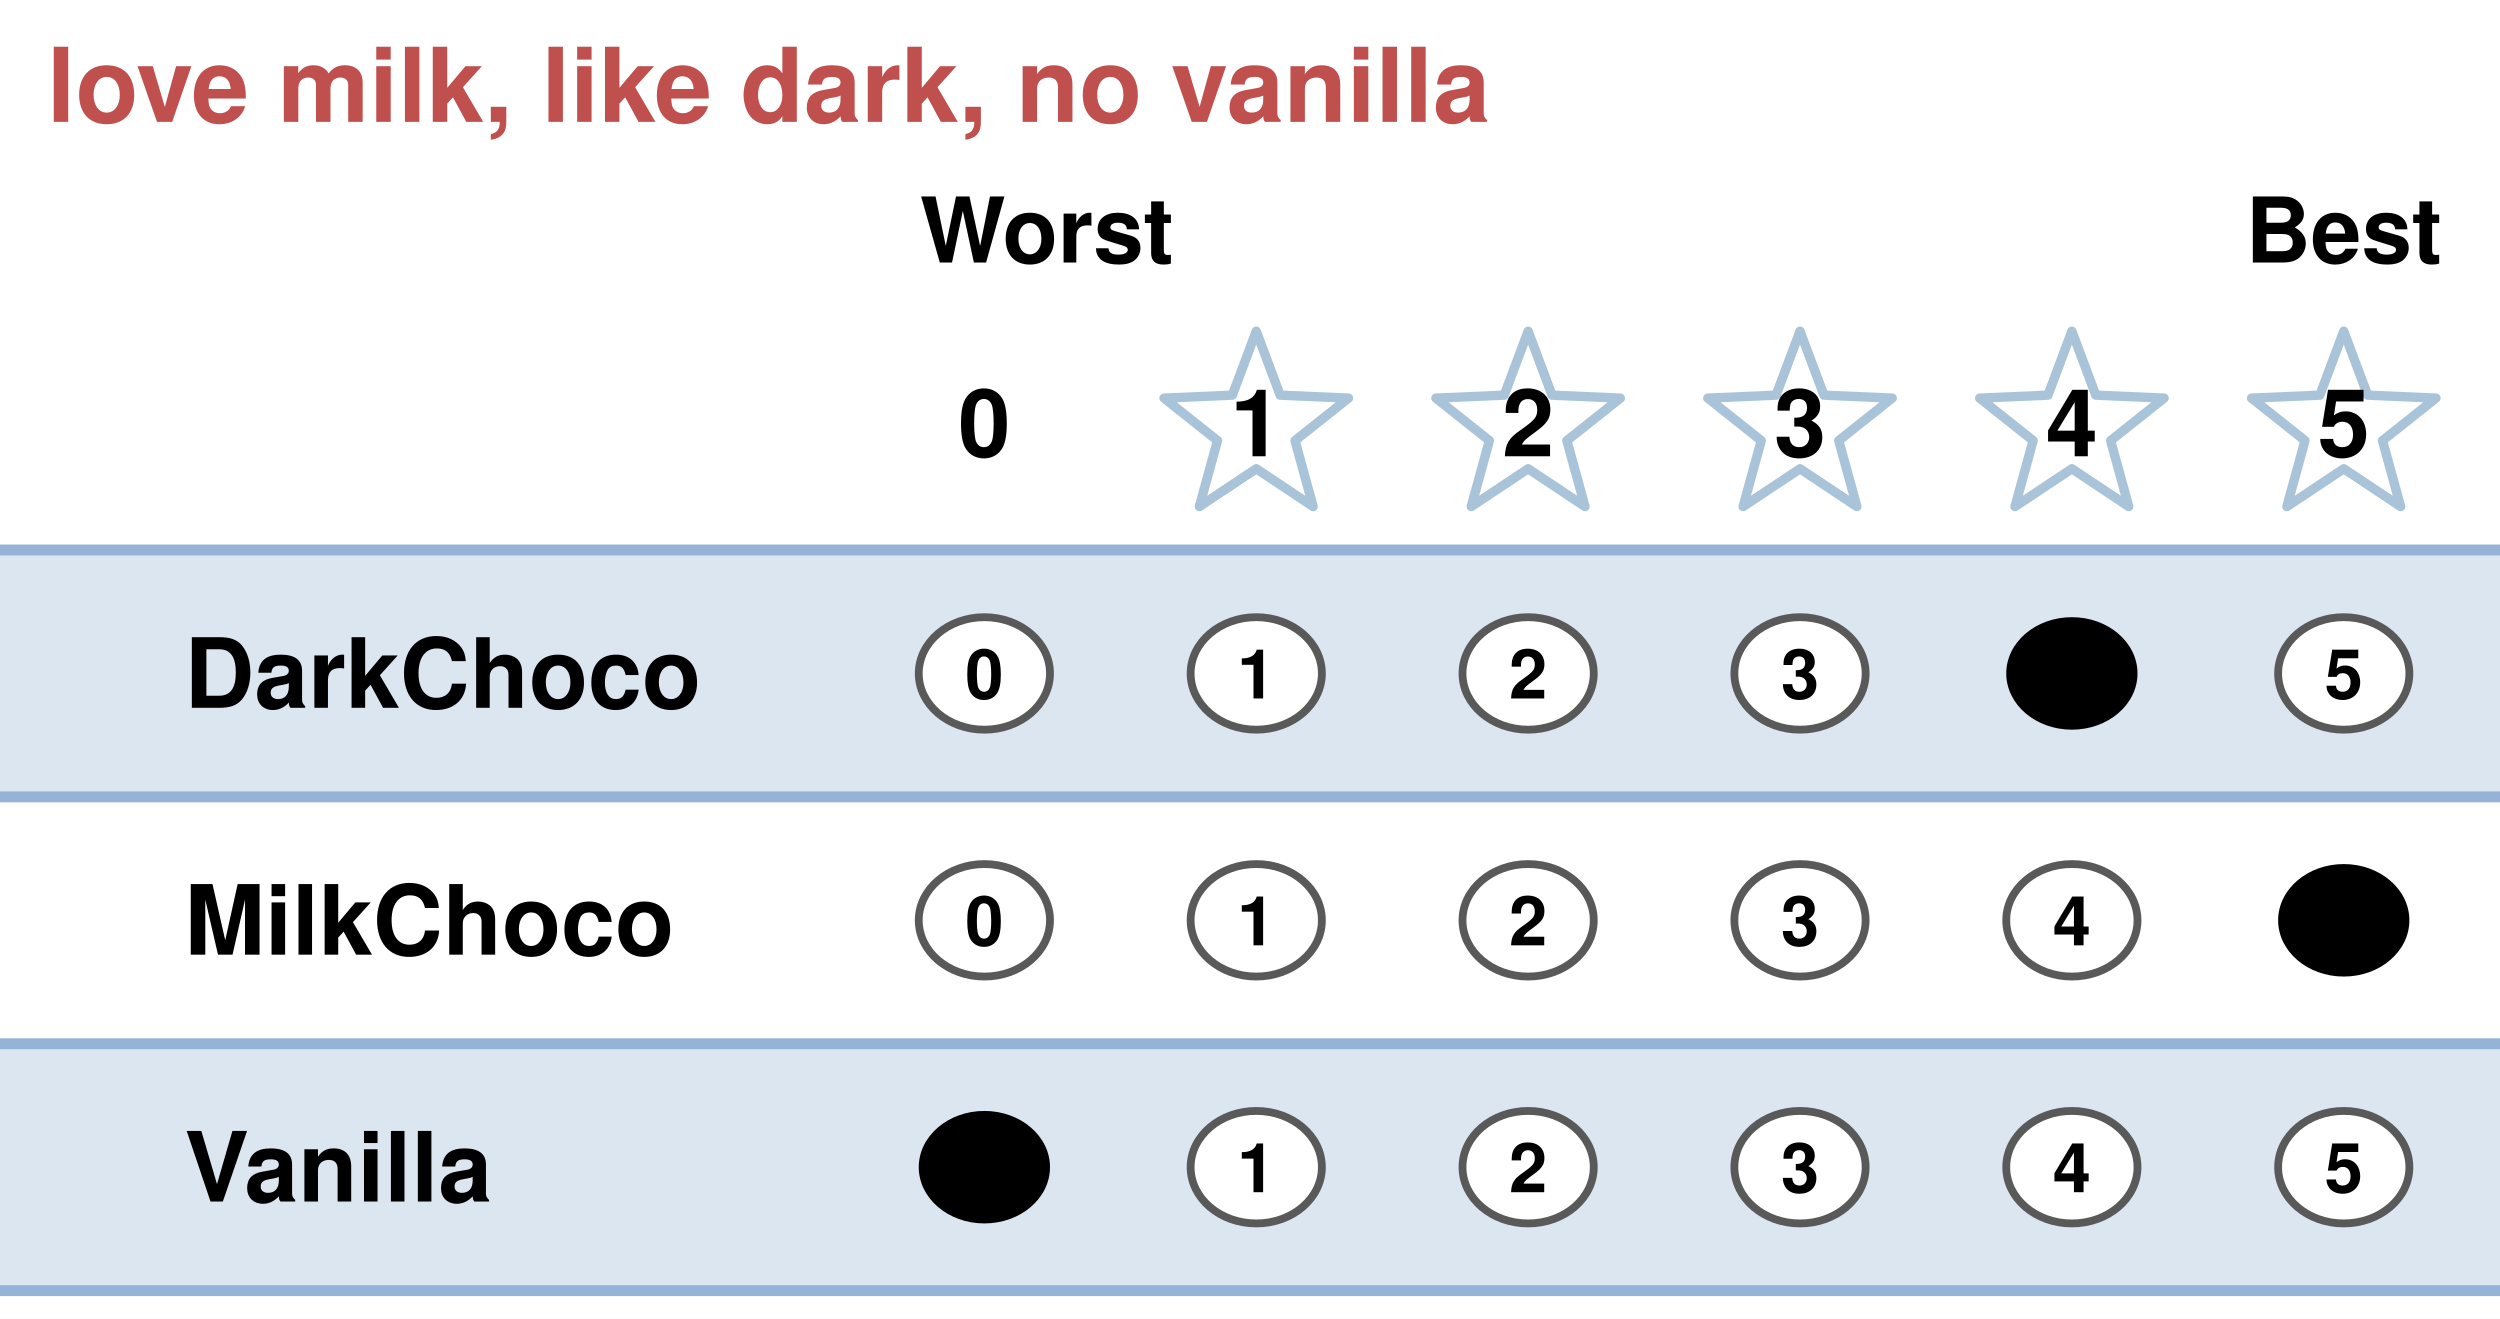
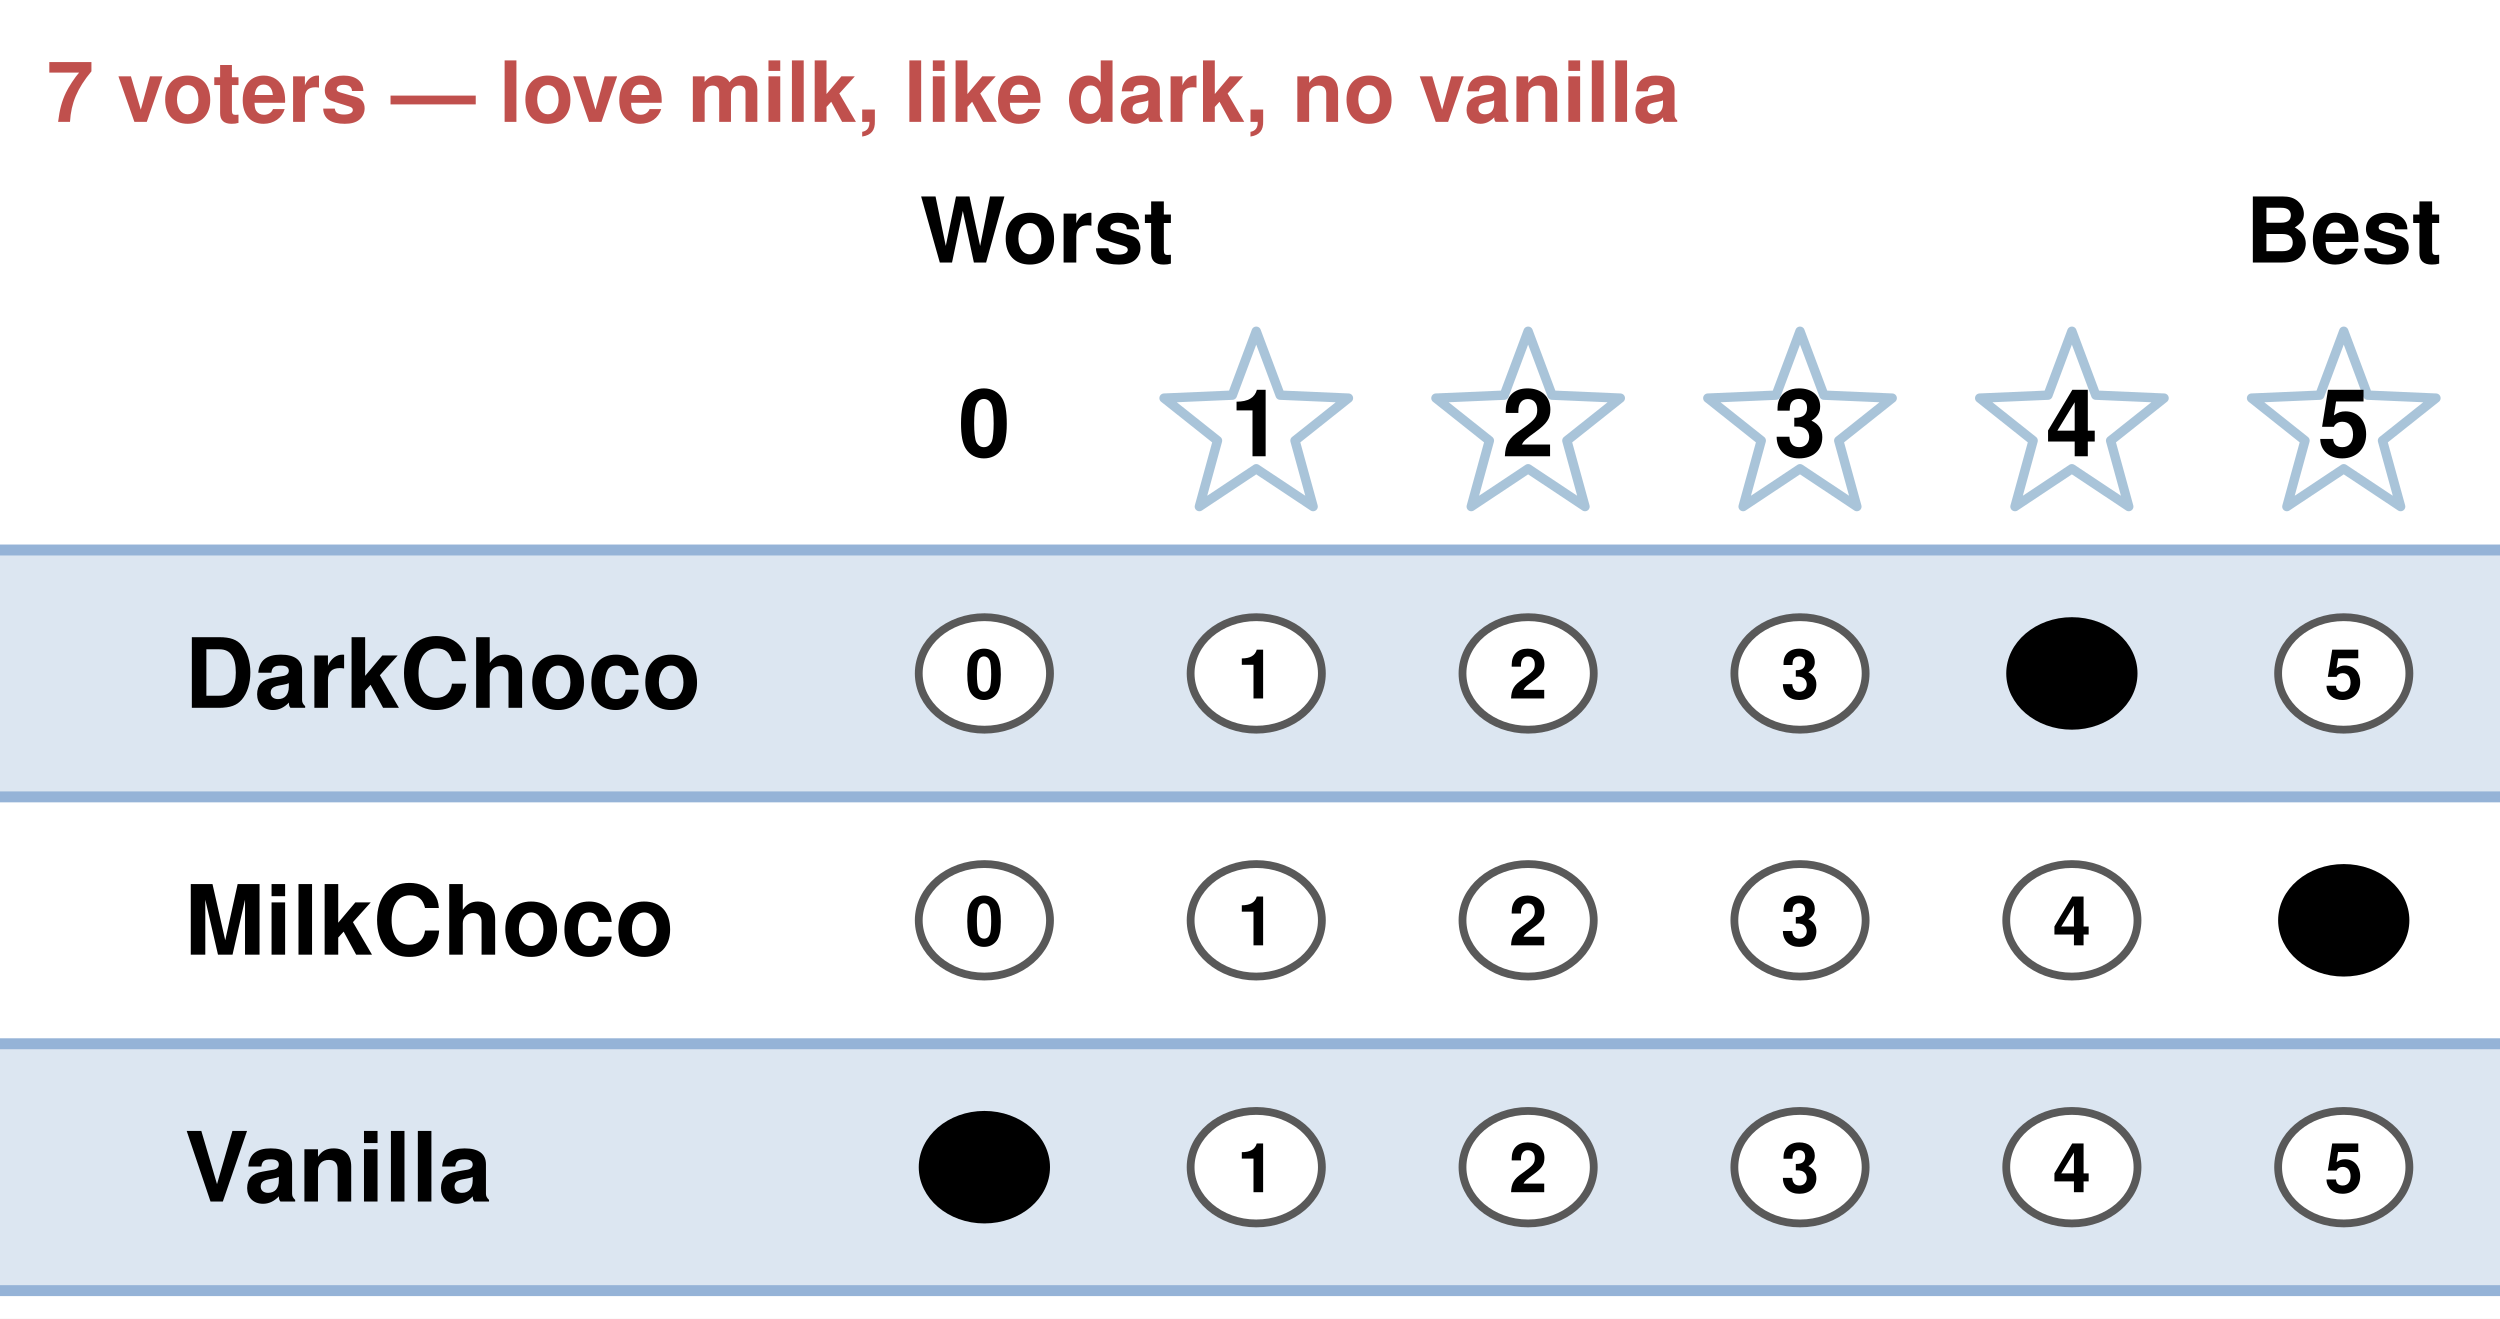
<svg xmlns="http://www.w3.org/2000/svg" viewBox="0 0 1600 844" width="1600" height="844">
  <rect width="1600" height="844" fill="#FFFFFF" />
-   <text x="30" y="78" font-family="Arial Black, Arial Bold, Helvetica, sans-serif" font-size="66" font-weight="bold" fill="#C0504D">love milk, like dark, no vanilla</text>
+   <text x="30" y="78" font-family="Arial Black, Arial Bold, Helvetica, sans-serif" font-size="54" font-weight="bold" fill="#C0504D">7 voters — love milk, like dark, no vanilla</text>
  <text x="670" y="168" font-family="Arial Black, Arial Bold, Helvetica, sans-serif" font-size="58" font-weight="bold" fill="#000000" text-anchor="middle">Worst</text>
  <text x="1500" y="168" font-family="Arial Black, Arial Bold, Helvetica, sans-serif" font-size="58" font-weight="bold" fill="#000000" text-anchor="middle">Best</text>
  <text x="630" y="292" font-family="Arial Black, Arial Bold, Helvetica, sans-serif" font-size="60" font-weight="bold" fill="#000000" text-anchor="middle">0</text>
  <path d="M804.0,212.0L819.3,252.9L863.0,254.8L828.8,282.0L840.4,324.2L804.0,300.0L767.6,324.2L779.2,282.0L745.0,254.8L788.7,252.9Z" fill="none" stroke="#A9C4D9" stroke-width="6" stroke-linejoin="round" />
  <text x="804" y="292" font-family="Arial Black, Arial Bold, Helvetica, sans-serif" font-size="60" font-weight="bold" fill="#000000" text-anchor="middle">1</text>
  <path d="M978.0,212.0L993.3,252.9L1037.0,254.8L1002.8,282.0L1014.4,324.2L978.0,300.0L941.6,324.2L953.2,282.0L919.0,254.8L962.7,252.9Z" fill="none" stroke="#A9C4D9" stroke-width="6" stroke-linejoin="round" />
  <text x="978" y="292" font-family="Arial Black, Arial Bold, Helvetica, sans-serif" font-size="60" font-weight="bold" fill="#000000" text-anchor="middle">2</text>
  <path d="M1152.0,212.0L1167.3,252.9L1211.0,254.8L1176.8,282.0L1188.4,324.2L1152.0,300.0L1115.6,324.2L1127.2,282.0L1093.0,254.8L1136.7,252.9Z" fill="none" stroke="#A9C4D9" stroke-width="6" stroke-linejoin="round" />
  <text x="1152" y="292" font-family="Arial Black, Arial Bold, Helvetica, sans-serif" font-size="60" font-weight="bold" fill="#000000" text-anchor="middle">3</text>
  <path d="M1326.0,212.0L1341.3,252.9L1385.0,254.8L1350.8,282.0L1362.4,324.2L1326.0,300.0L1289.6,324.2L1301.2,282.0L1267.0,254.8L1310.7,252.9Z" fill="none" stroke="#A9C4D9" stroke-width="6" stroke-linejoin="round" />
  <text x="1326" y="292" font-family="Arial Black, Arial Bold, Helvetica, sans-serif" font-size="60" font-weight="bold" fill="#000000" text-anchor="middle">4</text>
  <path d="M1500.0,212.0L1515.3,252.9L1559.0,254.8L1524.8,282.0L1536.4,324.2L1500.0,300.0L1463.6,324.2L1475.2,282.0L1441.0,254.8L1484.7,252.9Z" fill="none" stroke="#A9C4D9" stroke-width="6" stroke-linejoin="round" />
  <text x="1500" y="292" font-family="Arial Black, Arial Bold, Helvetica, sans-serif" font-size="60" font-weight="bold" fill="#000000" text-anchor="middle">5</text>
  <rect x="0" y="352" width="1600" height="158" fill="#DCE6F1" />
  <line x1="0" y1="352" x2="1600" y2="352" stroke="#95B3D7" stroke-width="7" />
  <text x="118" y="453.0" font-family="Arial Black, Arial Bold, Helvetica, sans-serif" font-size="62" font-weight="bold" fill="#000000">DarkChoco</text>
  <ellipse cx="630" cy="431.0" rx="42" ry="36" fill="#FFFFFF" stroke="#595959" stroke-width="5" />
  <text x="630" y="447.0" font-family="Arial Black, Arial Bold, Helvetica, sans-serif" font-size="44" font-weight="bold" fill="#000000" text-anchor="middle">0</text>
  <ellipse cx="804" cy="431.0" rx="42" ry="36" fill="#FFFFFF" stroke="#595959" stroke-width="5" />
  <text x="804" y="447.0" font-family="Arial Black, Arial Bold, Helvetica, sans-serif" font-size="44" font-weight="bold" fill="#000000" text-anchor="middle">1</text>
  <ellipse cx="978" cy="431.0" rx="42" ry="36" fill="#FFFFFF" stroke="#595959" stroke-width="5" />
  <text x="978" y="447.0" font-family="Arial Black, Arial Bold, Helvetica, sans-serif" font-size="44" font-weight="bold" fill="#000000" text-anchor="middle">2</text>
  <ellipse cx="1152" cy="431.0" rx="42" ry="36" fill="#FFFFFF" stroke="#595959" stroke-width="5" />
  <text x="1152" y="447.0" font-family="Arial Black, Arial Bold, Helvetica, sans-serif" font-size="44" font-weight="bold" fill="#000000" text-anchor="middle">3</text>
  <ellipse cx="1326" cy="431.0" rx="42" ry="36" fill="#000000" />
  <ellipse cx="1500" cy="431.0" rx="42" ry="36" fill="#FFFFFF" stroke="#595959" stroke-width="5" />
  <text x="1500" y="447.0" font-family="Arial Black, Arial Bold, Helvetica, sans-serif" font-size="44" font-weight="bold" fill="#000000" text-anchor="middle">5</text>
  <line x1="0" y1="510" x2="1600" y2="510" stroke="#95B3D7" stroke-width="7" />
  <text x="118" y="611.0" font-family="Arial Black, Arial Bold, Helvetica, sans-serif" font-size="62" font-weight="bold" fill="#000000">MilkChoco</text>
  <ellipse cx="630" cy="589.0" rx="42" ry="36" fill="#FFFFFF" stroke="#595959" stroke-width="5" />
  <text x="630" y="605.0" font-family="Arial Black, Arial Bold, Helvetica, sans-serif" font-size="44" font-weight="bold" fill="#000000" text-anchor="middle">0</text>
  <ellipse cx="804" cy="589.0" rx="42" ry="36" fill="#FFFFFF" stroke="#595959" stroke-width="5" />
  <text x="804" y="605.0" font-family="Arial Black, Arial Bold, Helvetica, sans-serif" font-size="44" font-weight="bold" fill="#000000" text-anchor="middle">1</text>
  <ellipse cx="978" cy="589.0" rx="42" ry="36" fill="#FFFFFF" stroke="#595959" stroke-width="5" />
  <text x="978" y="605.0" font-family="Arial Black, Arial Bold, Helvetica, sans-serif" font-size="44" font-weight="bold" fill="#000000" text-anchor="middle">2</text>
  <ellipse cx="1152" cy="589.0" rx="42" ry="36" fill="#FFFFFF" stroke="#595959" stroke-width="5" />
  <text x="1152" y="605.0" font-family="Arial Black, Arial Bold, Helvetica, sans-serif" font-size="44" font-weight="bold" fill="#000000" text-anchor="middle">3</text>
  <ellipse cx="1326" cy="589.0" rx="42" ry="36" fill="#FFFFFF" stroke="#595959" stroke-width="5" />
  <text x="1326" y="605.0" font-family="Arial Black, Arial Bold, Helvetica, sans-serif" font-size="44" font-weight="bold" fill="#000000" text-anchor="middle">4</text>
  <ellipse cx="1500" cy="589.0" rx="42" ry="36" fill="#000000" />
  <rect x="0" y="668" width="1600" height="158" fill="#DCE6F1" />
  <line x1="0" y1="668" x2="1600" y2="668" stroke="#95B3D7" stroke-width="7" />
  <text x="118" y="769.0" font-family="Arial Black, Arial Bold, Helvetica, sans-serif" font-size="62" font-weight="bold" fill="#000000">Vanilla</text>
  <ellipse cx="630" cy="747.0" rx="42" ry="36" fill="#000000" />
  <ellipse cx="804" cy="747.0" rx="42" ry="36" fill="#FFFFFF" stroke="#595959" stroke-width="5" />
  <text x="804" y="763.0" font-family="Arial Black, Arial Bold, Helvetica, sans-serif" font-size="44" font-weight="bold" fill="#000000" text-anchor="middle">1</text>
  <ellipse cx="978" cy="747.0" rx="42" ry="36" fill="#FFFFFF" stroke="#595959" stroke-width="5" />
  <text x="978" y="763.0" font-family="Arial Black, Arial Bold, Helvetica, sans-serif" font-size="44" font-weight="bold" fill="#000000" text-anchor="middle">2</text>
  <ellipse cx="1152" cy="747.0" rx="42" ry="36" fill="#FFFFFF" stroke="#595959" stroke-width="5" />
  <text x="1152" y="763.0" font-family="Arial Black, Arial Bold, Helvetica, sans-serif" font-size="44" font-weight="bold" fill="#000000" text-anchor="middle">3</text>
  <ellipse cx="1326" cy="747.0" rx="42" ry="36" fill="#FFFFFF" stroke="#595959" stroke-width="5" />
  <text x="1326" y="763.0" font-family="Arial Black, Arial Bold, Helvetica, sans-serif" font-size="44" font-weight="bold" fill="#000000" text-anchor="middle">4</text>
  <ellipse cx="1500" cy="747.0" rx="42" ry="36" fill="#FFFFFF" stroke="#595959" stroke-width="5" />
  <text x="1500" y="763.0" font-family="Arial Black, Arial Bold, Helvetica, sans-serif" font-size="44" font-weight="bold" fill="#000000" text-anchor="middle">5</text>
  <line x1="0" y1="826" x2="1600" y2="826" stroke="#95B3D7" stroke-width="7" />
</svg>
